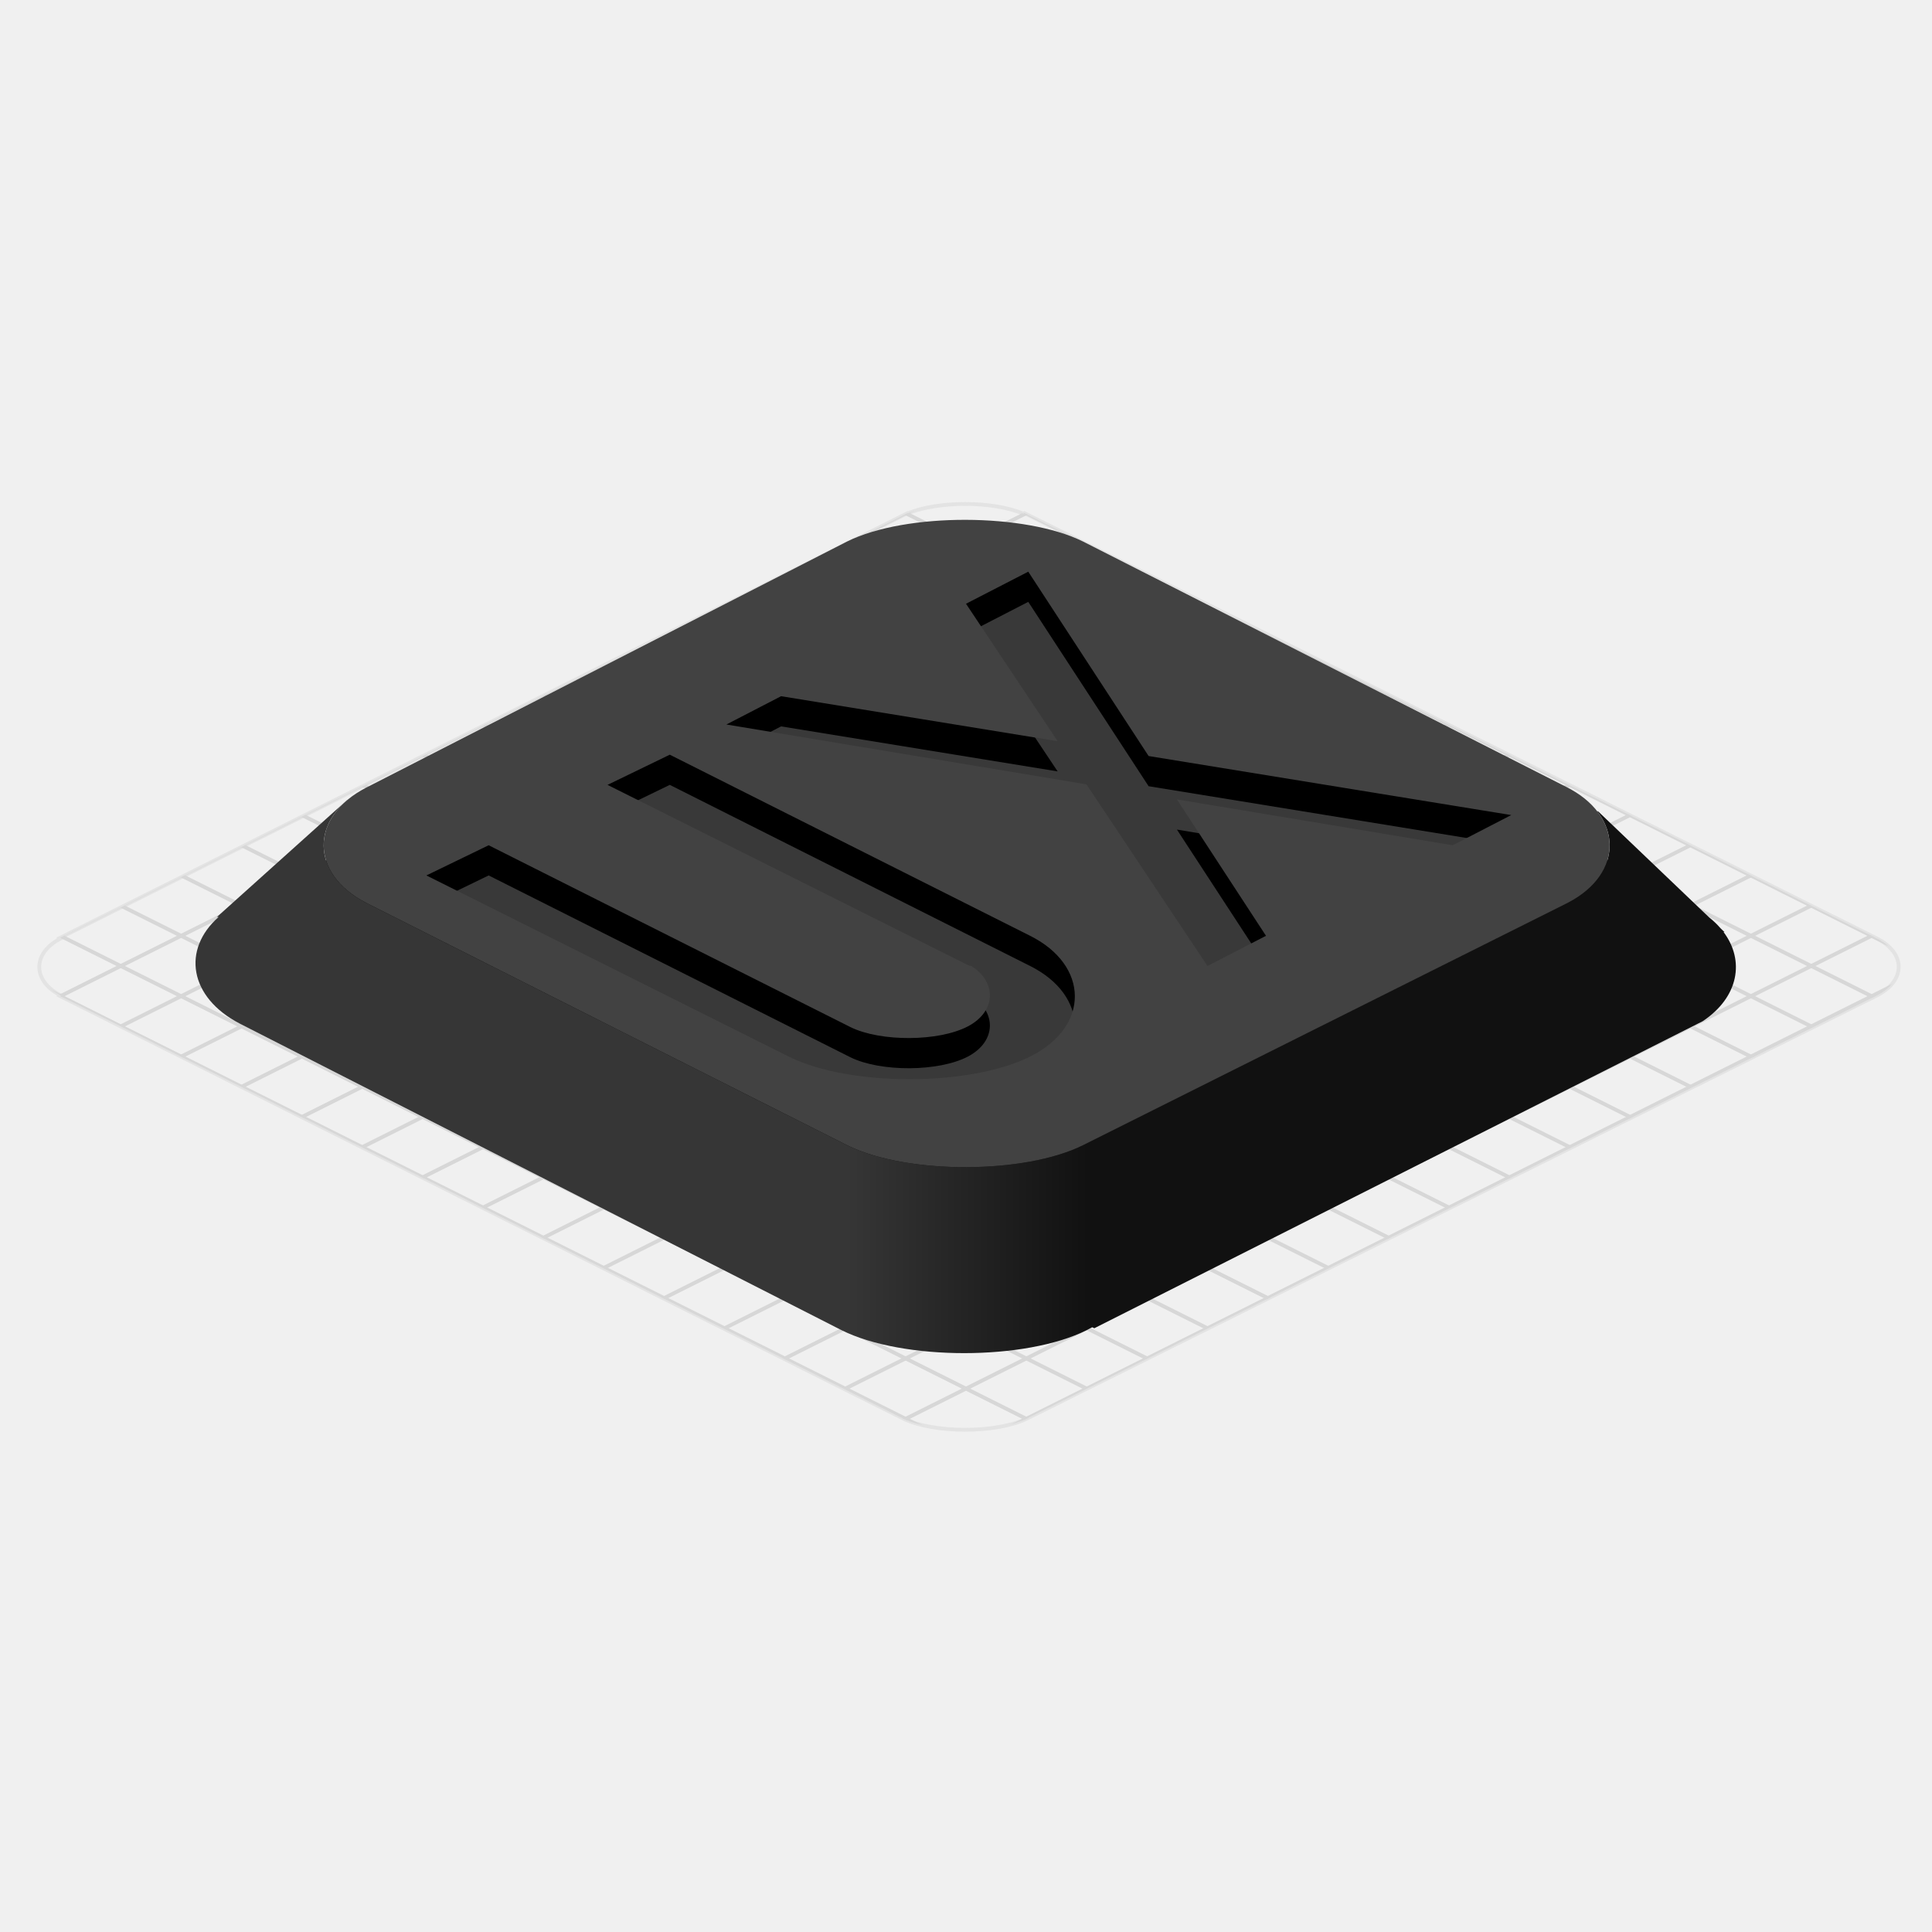
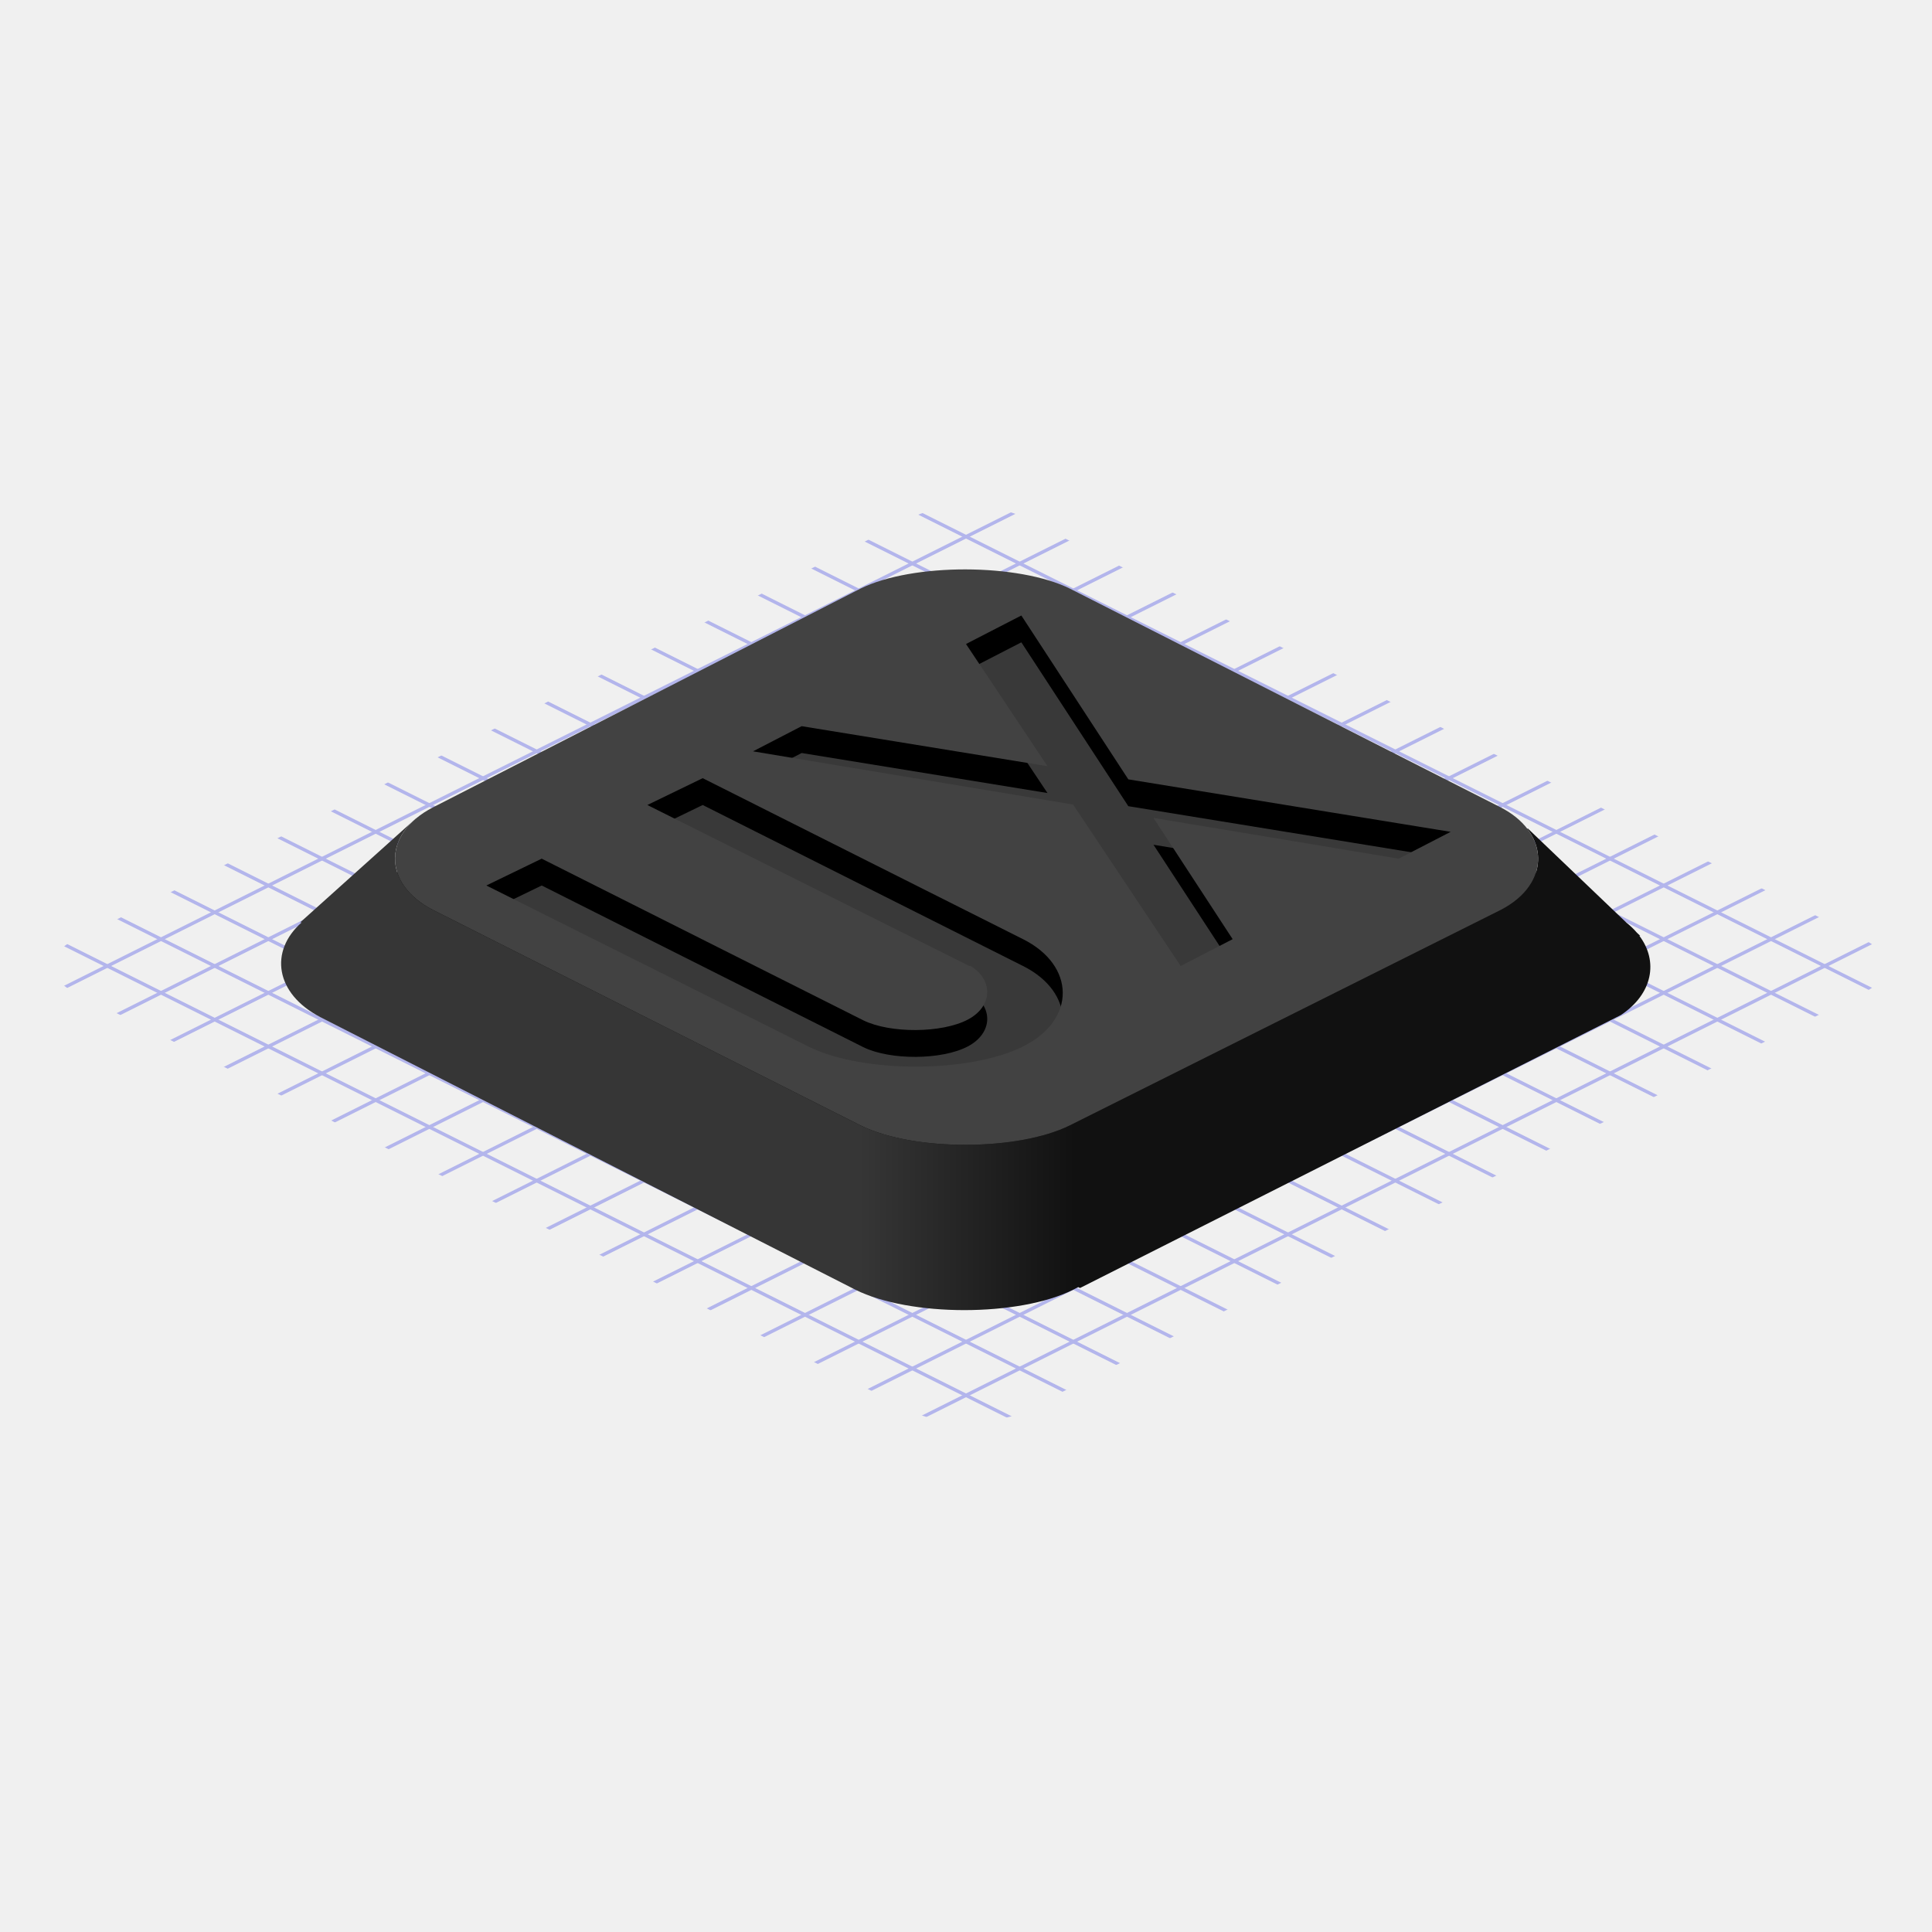
- <svg xmlns="http://www.w3.org/2000/svg" xmlns:xlink="http://www.w3.org/1999/xlink" width="512px" height="512px" viewBox="0 0 512 512" version="1.1">
+ <svg xmlns="http://www.w3.org/2000/svg" xmlns:xlink="http://www.w3.org/1999/xlink" width="576px" height="576px" viewBox="0 0 576 576" version="1.1">
  <defs>
-     <path d="M261.21,3.145 L261.5,3 L487,115.5 C495.24,119.43 495.129,126.954 487.271,130.868 L262.544,242.729 C262.367,242.821 262.185,242.912 262,243 C253.875,246.875 237.625,246.875 229.5,243 C229.314,242.911 229.133,242.821 228.956,242.728 L6,131 L6.246,130.876 L6.226,130.866 C-1.541,126.991 -1.536,119.493 6.247,115.623 L6,115.5 L228.883,3.81 L229.187,3.653 L229.187,3.653 L229.528,3.487 L230.5,3 L230.564,3.032 C238.691,-0.268 253.057,-0.308 261.21,3.145 Z" id="path-1" />
+     <path d="M256.861,2.852 C264.704,-0.95 280.388,-0.951 288.233,2.852 C288.482,2.972 288.723,3.097 288.956,3.225 L540.192,129.406 C547.948,133.165 547.838,140.733 540.45,144.484 L288.233,270.185 C280.591,273.889 264.704,273.987 256.861,270.185 L256.682,270.097 L5.615,144.479 C-1.96,140.636 -1.871,133.164 5.882,129.406 C6.623,129.047 7.434,128.722 8.301,128.43 L256.361,3.104 C256.524,3.018 256.691,2.934 256.861,2.852 Z" id="path-1" />
    <linearGradient x1="42.269%" y1="76.438%" x2="57.967%" y2="76.438%" id="linearGradient-3">
      <stop stop-color="#363636" offset="0%" />
      <stop stop-color="#111111" offset="100%" />
    </linearGradient>
  </defs>
  <g id="logo" stroke="none" stroke-width="1" fill="none" fill-rule="evenodd">
-     <g id="grid-+-grid-small-Mask" opacity="0.5" transform="translate(10, 133)">
+     <g id="grid-+-grid-small-Mask" opacity="0.5" transform="translate(16, 151)">
      <mask id="mask-2" fill="white">
        <use xlink:href="#path-1" />
      </mask>
-       <use id="Mask" stroke-opacity="0.5" stroke="#BDBDBD" xlink:href="#path-1" />
+       <g id="Mask" />
      <g id="grid" mask="url(#mask-2)" stroke-linecap="square">
-         <g transform="translate(-10, -133)">
+         <g transform="translate(-16, -151)">
          <g id="x">
-             <line x1="0" y1="0" x2="512" y2="256" id="Line" stroke="#BDBDBD" />
-             <line x1="0" y1="32" x2="512" y2="288" id="Line-Copy" stroke="#BDBDBD" />
-             <line x1="0" y1="64" x2="512" y2="320" id="Line-Copy-2" stroke="#BDBDBD" />
-             <line x1="0" y1="96" x2="512" y2="352" id="Line-Copy-3" stroke="#BDBDBD" />
-             <line x1="0" y1="128" x2="512" y2="384" id="Line-Copy-4" stroke="#BDBDBD" />
-             <line x1="0" y1="160" x2="512" y2="416" id="Line-Copy-5" stroke="#BDBDBD" />
-             <line x1="0" y1="192" x2="512" y2="448" id="Line-Copy-6" stroke="#BDBDBD" />
-             <line x1="0" y1="224" x2="512" y2="480" id="Line-Copy-7" stroke="#BDBDBD" />
-             <line x1="0" y1="256" x2="512" y2="512" id="Line-Copy-8" stroke="#BDBDBD" />
+             <line x1="0" y1="32" x2="576" y2="320" id="Line" stroke="#7579E7" />
+             <line x1="0" y1="0" x2="576" y2="288" id="Line-Copy-9" stroke="#7579E7" />
+             <line x1="0" y1="64" x2="576" y2="352" id="Line-Copy" stroke="#7579E7" />
+             <line x1="0" y1="96" x2="576" y2="384" id="Line-Copy-2" stroke="#7579E7" />
+             <line x1="0" y1="128" x2="576" y2="416" id="Line-Copy-3" stroke="#7579E7" />
+             <line x1="0" y1="160" x2="576" y2="448" id="Line-Copy-4" stroke="#7579E7" />
+             <line x1="0" y1="192" x2="576" y2="480" id="Line-Copy-5" stroke="#7579E7" />
+             <line x1="0" y1="224" x2="576" y2="512" id="Line-Copy-6" stroke="#7579E7" />
+             <line x1="0" y1="256" x2="576" y2="544" id="Line-Copy-7" stroke="#7579E7" />
+             <line x1="0" y1="288" x2="576" y2="576" id="Line-Copy-8" stroke="#7579E7" />
          </g>
-           <g id="y" transform="translate(256, 256) scale(-1, 1) translate(-256, -256) ">
-             <line x1="0" y1="0" x2="512" y2="256" id="Line" stroke="#BDBDBD" />
-             <line x1="0" y1="32" x2="512" y2="288" id="Line-Copy" stroke="#BDBDBD" />
-             <line x1="0" y1="64" x2="512" y2="320" id="Line-Copy-2" stroke="#BDBDBD" />
-             <line x1="0" y1="96" x2="512" y2="352" id="Line-Copy-3" stroke="#BDBDBD" />
-             <line x1="0" y1="128" x2="512" y2="384" id="Line-Copy-4" stroke="#BDBDBD" />
-             <line x1="0" y1="160" x2="512" y2="416" id="Line-Copy-5" stroke="#BDBDBD" />
-             <line x1="0" y1="192" x2="512" y2="448" id="Line-Copy-6" stroke="#BDBDBD" />
-             <line x1="0" y1="224" x2="512" y2="480" id="Line-Copy-7" stroke="#BDBDBD" />
-             <line x1="0" y1="256" x2="512" y2="512" id="Line-Copy-8" stroke="#BDBDBD" />
+           <g id="y" transform="translate(288, 288) scale(-1, 1) translate(-288, -288) ">
+             <line x1="0" y1="32" x2="576" y2="320" id="Line" stroke="#7579E7" />
+             <line x1="0" y1="0" x2="576" y2="288" id="Line-Copy-10" stroke="#7579E7" />
+             <line x1="0" y1="64" x2="576" y2="352" id="Line-Copy" stroke="#7579E7" />
+             <line x1="0" y1="96" x2="576" y2="384" id="Line-Copy-2" stroke="#7579E7" />
+             <line x1="0" y1="128" x2="576" y2="416" id="Line-Copy-3" stroke="#7579E7" />
+             <line x1="0" y1="160" x2="576" y2="448" id="Line-Copy-4" stroke="#7579E7" />
+             <line x1="0" y1="192" x2="576" y2="480" id="Line-Copy-5" stroke="#7579E7" />
+             <line x1="0" y1="224" x2="576" y2="512" id="Line-Copy-6" stroke="#7579E7" />
+             <line x1="0" y1="256" x2="576" y2="544" id="Line-Copy-7" stroke="#7579E7" />
+             <line x1="0" y1="288" x2="576" y2="576" id="Line-Copy-8" stroke="#7579E7" />
          </g>
        </g>
      </g>
      <g id="grid-small" mask="url(#mask-2)" stroke-linecap="square">
-         <g transform="translate(-10, -149)">
+         <g transform="translate(-16, -135)">
          <g id="x">
-             <line x1="0" y1="0" x2="512" y2="256" id="Line" stroke="#BDBDBD" />
-             <line x1="0" y1="32" x2="512" y2="288" id="Line-Copy" stroke="#BDBDBD" />
-             <line x1="0" y1="64" x2="512" y2="320" id="Line-Copy-2" stroke="#BDBDBD" />
-             <line x1="0" y1="96" x2="512" y2="352" id="Line-Copy-3" stroke="#BDBDBD" />
-             <line x1="0" y1="128" x2="512" y2="384" id="Line-Copy-4" stroke="#BDBDBD" />
-             <line x1="0" y1="160" x2="512" y2="416" id="Line-Copy-5" stroke="#BDBDBD" />
-             <line x1="0" y1="192" x2="512" y2="448" id="Line-Copy-6" stroke="#BDBDBD" />
-             <line x1="0" y1="224" x2="512" y2="480" id="Line-Copy-7" stroke="#BDBDBD" />
-             <line x1="0" y1="256" x2="512" y2="512" id="Line-Copy-8" stroke="#BDBDBD" />
+             <line x1="0" y1="0" x2="576" y2="288" id="Line" stroke="#7579E7" />
+             <line x1="0" y1="32" x2="576" y2="320" id="Line-Copy" stroke="#7579E7" />
+             <line x1="0" y1="64" x2="576" y2="352" id="Line-Copy-2" stroke="#7579E7" />
+             <line x1="0" y1="96" x2="576" y2="384" id="Line-Copy-3" stroke="#7579E7" />
+             <line x1="0" y1="128" x2="576" y2="416" id="Line-Copy-4" stroke="#7579E7" />
+             <line x1="0" y1="160" x2="576" y2="448" id="Line-Copy-5" stroke="#7579E7" />
+             <line x1="0" y1="192" x2="576" y2="480" id="Line-Copy-6" stroke="#7579E7" />
+             <line x1="0" y1="224" x2="576" y2="512" id="Line-Copy-7" stroke="#7579E7" />
+             <line x1="0" y1="256" x2="576" y2="544" id="Line-Copy-8" stroke="#7579E7" />
          </g>
-           <g id="y" transform="translate(256, 256) scale(-1, 1) translate(-256, -256) ">
-             <line x1="0" y1="0" x2="512" y2="256" id="Line" stroke="#BDBDBD" />
-             <line x1="0" y1="32" x2="512" y2="288" id="Line-Copy" stroke="#BDBDBD" />
-             <line x1="0" y1="64" x2="512" y2="320" id="Line-Copy-2" stroke="#BDBDBD" />
-             <line x1="0" y1="96" x2="512" y2="352" id="Line-Copy-3" stroke="#BDBDBD" />
-             <line x1="0" y1="128" x2="512" y2="384" id="Line-Copy-4" stroke="#BDBDBD" />
-             <line x1="0" y1="160" x2="512" y2="416" id="Line-Copy-5" stroke="#BDBDBD" />
-             <line x1="0" y1="192" x2="512" y2="448" id="Line-Copy-6" stroke="#BDBDBD" />
-             <line x1="0" y1="224" x2="512" y2="480" id="Line-Copy-7" stroke="#BDBDBD" />
-             <line x1="0" y1="256" x2="512" y2="512" id="Line-Copy-8" stroke="#BDBDBD" />
+           <g id="y" transform="translate(288, 272) scale(-1, 1) translate(-288, -272) ">
+             <line x1="0" y1="0" x2="576" y2="288" id="Line" stroke="#7579E7" />
+             <line x1="0" y1="32" x2="576" y2="320" id="Line-Copy" stroke="#7579E7" />
+             <line x1="0" y1="64" x2="576" y2="352" id="Line-Copy-2" stroke="#7579E7" />
+             <line x1="0" y1="96" x2="576" y2="384" id="Line-Copy-3" stroke="#7579E7" />
+             <line x1="0" y1="128" x2="576" y2="416" id="Line-Copy-4" stroke="#7579E7" />
+             <line x1="0" y1="160" x2="576" y2="448" id="Line-Copy-5" stroke="#7579E7" />
+             <line x1="0" y1="192" x2="576" y2="480" id="Line-Copy-6" stroke="#7579E7" />
+             <line x1="0" y1="224" x2="576" y2="512" id="Line-Copy-7" stroke="#7579E7" />
+             <line x1="0" y1="256" x2="576" y2="544" id="Line-Copy-8" stroke="#7579E7" />
          </g>
        </g>
      </g>
    </g>
-     <g id="Group" transform="translate(51.81062, 137.7609)">
+     <g id="Group" transform="translate(83.81062, 169.7609)">
      <path d="M172.689,13.739 C188.319,5.987 219.965,6.188 235.189,13.739 L363.189,78.739 C378.261,86.215 378.805,101.676 363.653,109.504 L363.189,109.739 L235.189,173.739 C219.729,181.408 188.971,181.488 173.188,173.981 L172.689,173.739 L45.225,109.504 C30.217,101.758 30.214,86.719 45.23,78.972 L45.689,78.739 L172.04,14.07 C172.253,13.958 172.47,13.848 172.689,13.739 Z" id="Path" fill="#000000" />
      <path d="M40.189,74.239 L40.244,74.239 C30.554,82.332 32.088,94.494 44.836,101.3 L45.225,101.504 L172.689,165.739 L173.188,165.981 C188.803,173.408 219.076,173.408 234.691,165.981 L235.189,165.739 L363.189,101.739 L363.653,101.504 C375.192,95.543 377.628,85.154 371.477,77.237 L371.689,77.239 L401.109,105.339 C402.266,106.257 403.283,107.233 404.16,108.254 L405.189,109.239 L404.949,109.236 C410.655,116.83 408.95,126.528 399.43,132.868 L238.189,214.239 L237.643,213.965 C237.174,214.231 236.69,214.489 236.189,214.739 C219.939,222.864 187.439,222.864 171.189,214.739 L11.707,133.493 C-1.747,126.493 -3.606,113.812 6.137,105.243 L5.689,105.239 L40.189,74.239 Z" id="Path" fill="url(#linearGradient-3)" />
      <path d="M125.689,70.239 L221.189,118.239 C236.779,126.034 237.189,142.239 221.189,150.239 C205.355,158.156 173.849,158.238 157.69,150.484 L157.189,150.239 L61.189,102.239 L77.689,94.239 L173.583,142.439 C181.579,146.363 196.943,146.297 204.689,142.239 C212.314,138.245 212.367,130.286 205.399,126.136 L205.189,126.239 L109.189,78.239 L125.689,70.239 Z M220.689,21.739 L252.584,70.594 L348.689,86.239 L333.189,94.239 L260.087,82.087 L283.689,118.239 L268.189,126.239 L236.096,78.099 L140.689,62.239 L155.189,54.739 L228.476,66.669 L204.189,30.239 L220.689,21.739 Z" id="Shape" fill="#393939" />
      <path d="M235.189,5.739 L363.189,70.739 C378.261,78.215 378.805,93.676 363.653,101.504 L363.189,101.739 L235.189,165.739 C219.729,173.408 188.971,173.488 173.188,165.981 L172.689,165.739 L45.225,101.504 C30.217,93.758 30.214,78.719 45.23,70.972 L45.689,70.739 L172.04,6.07 C172.253,5.958 172.47,5.848 172.689,5.739 C188.319,-2.013 219.965,-1.812 235.189,5.739 Z M125.689,62.239 L109.189,70.239 L205.189,118.239 L205.399,118.136 C212.367,122.286 212.314,130.245 204.689,134.239 C196.943,138.297 181.579,138.363 173.583,134.439 L173.583,134.439 L77.689,86.239 L61.189,94.239 L157.189,142.239 L157.69,142.484 C173.849,150.238 205.355,150.156 221.189,142.239 C237.189,134.239 236.779,118.034 221.189,110.239 L221.189,110.239 L125.689,62.239 Z M220.689,13.739 L204.189,22.239 L228.476,58.669 L155.189,46.739 L140.689,54.239 L236.096,70.099 L268.189,118.239 L283.689,110.239 L260.087,74.087 L333.189,86.239 L348.689,78.239 L252.584,62.594 L220.689,13.739 Z" id="Combined-Shape" fill="#424242" />
    </g>
  </g>
</svg>
